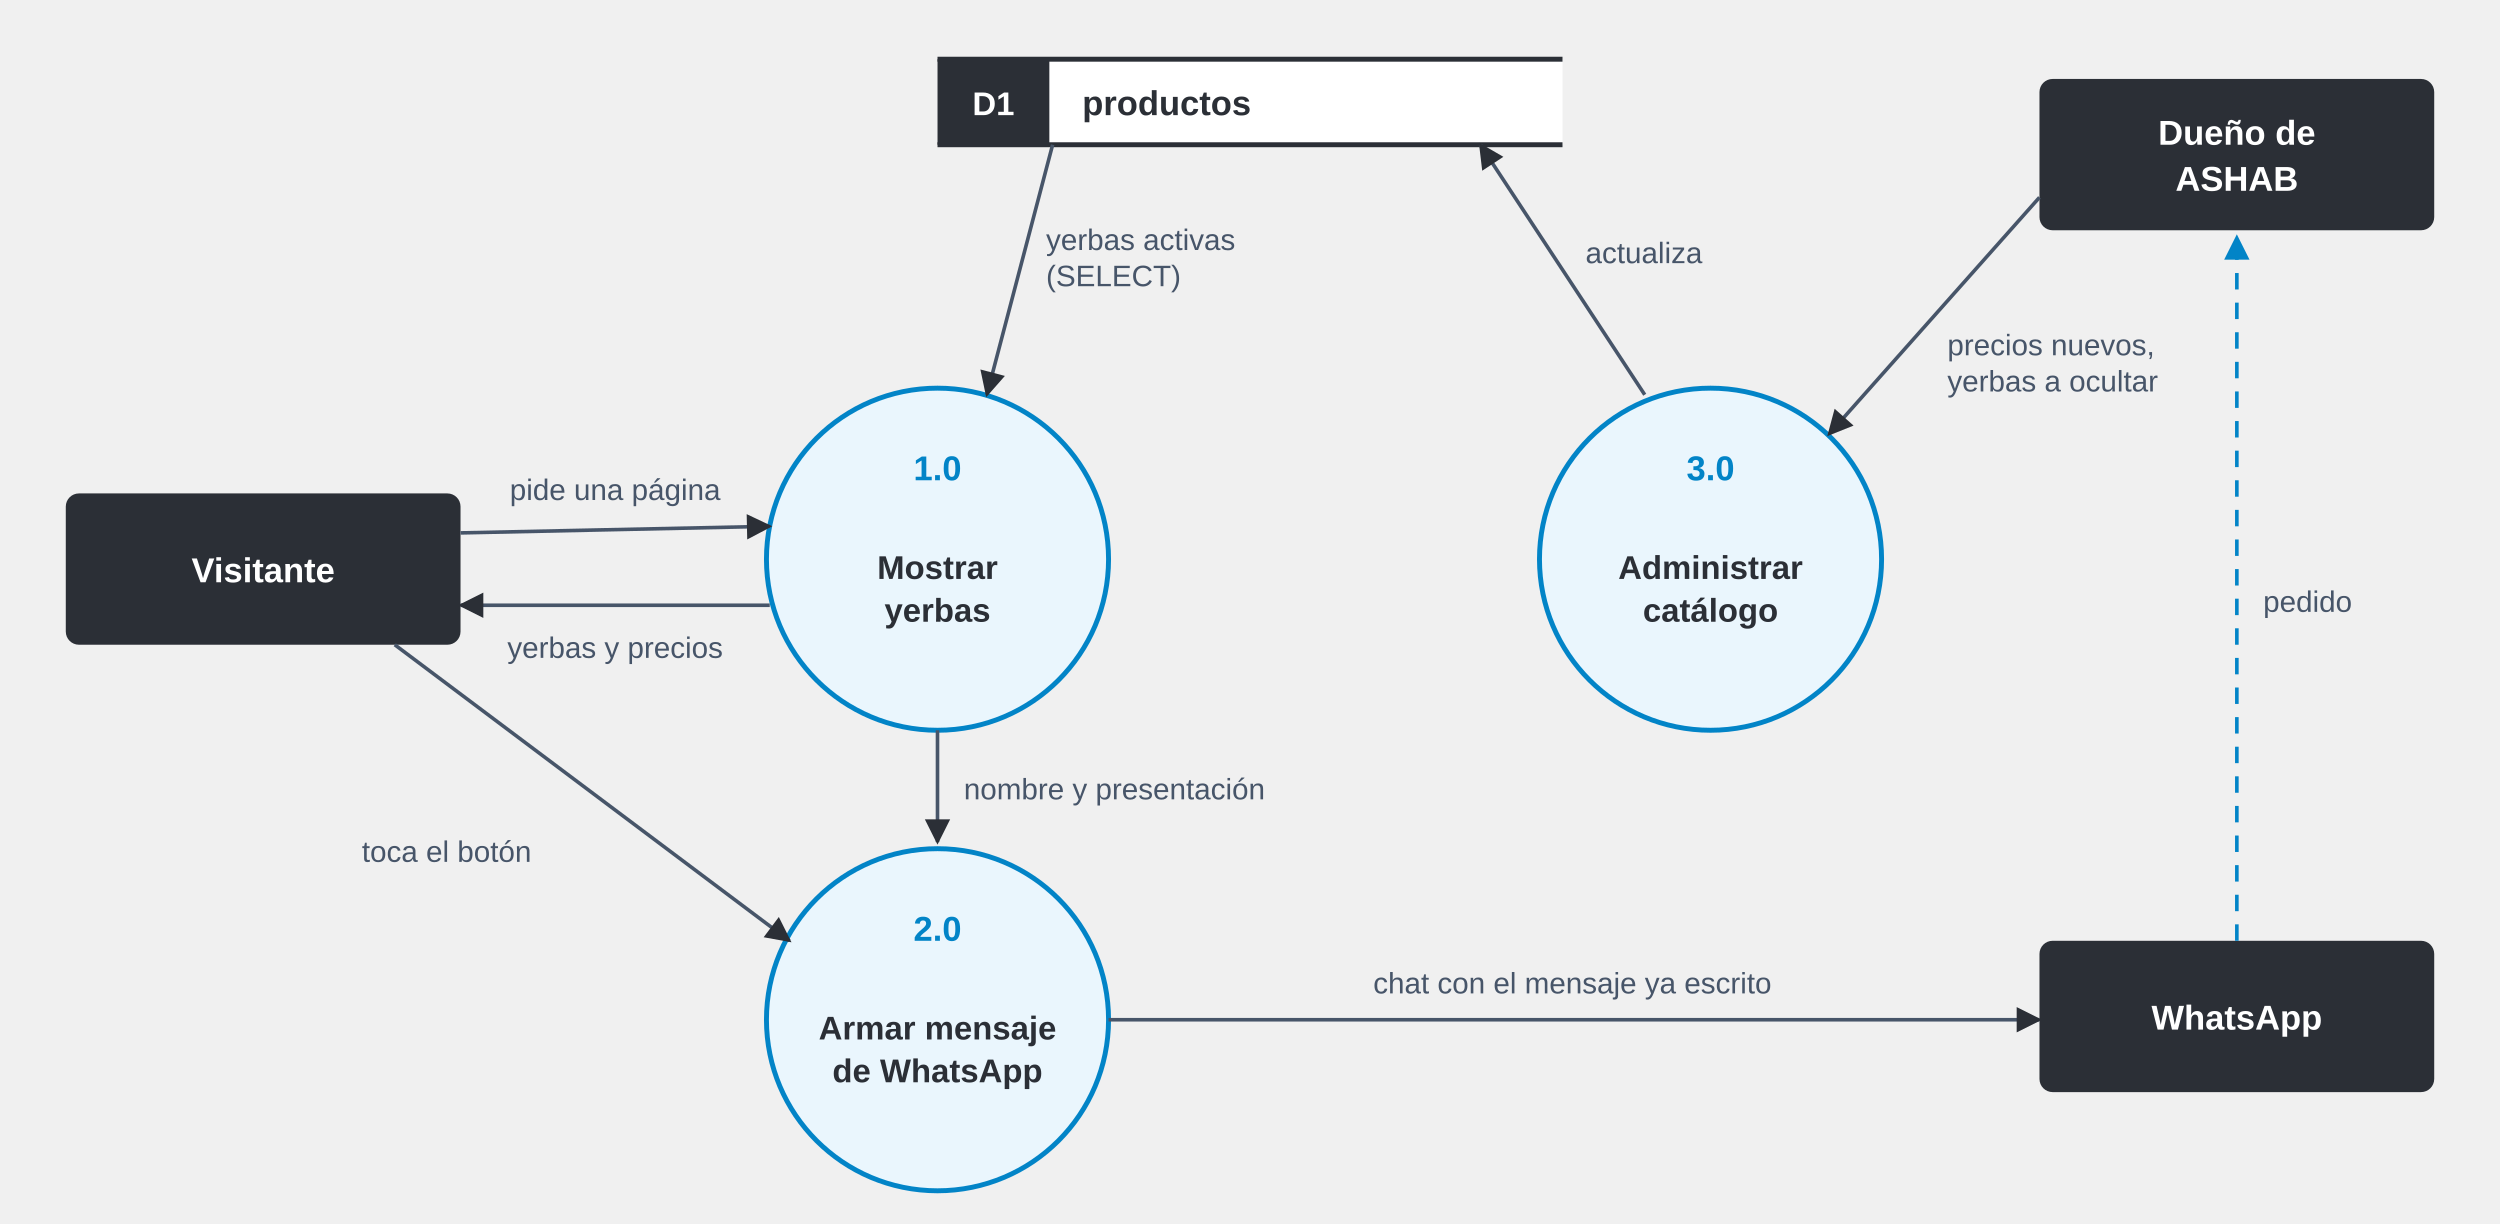
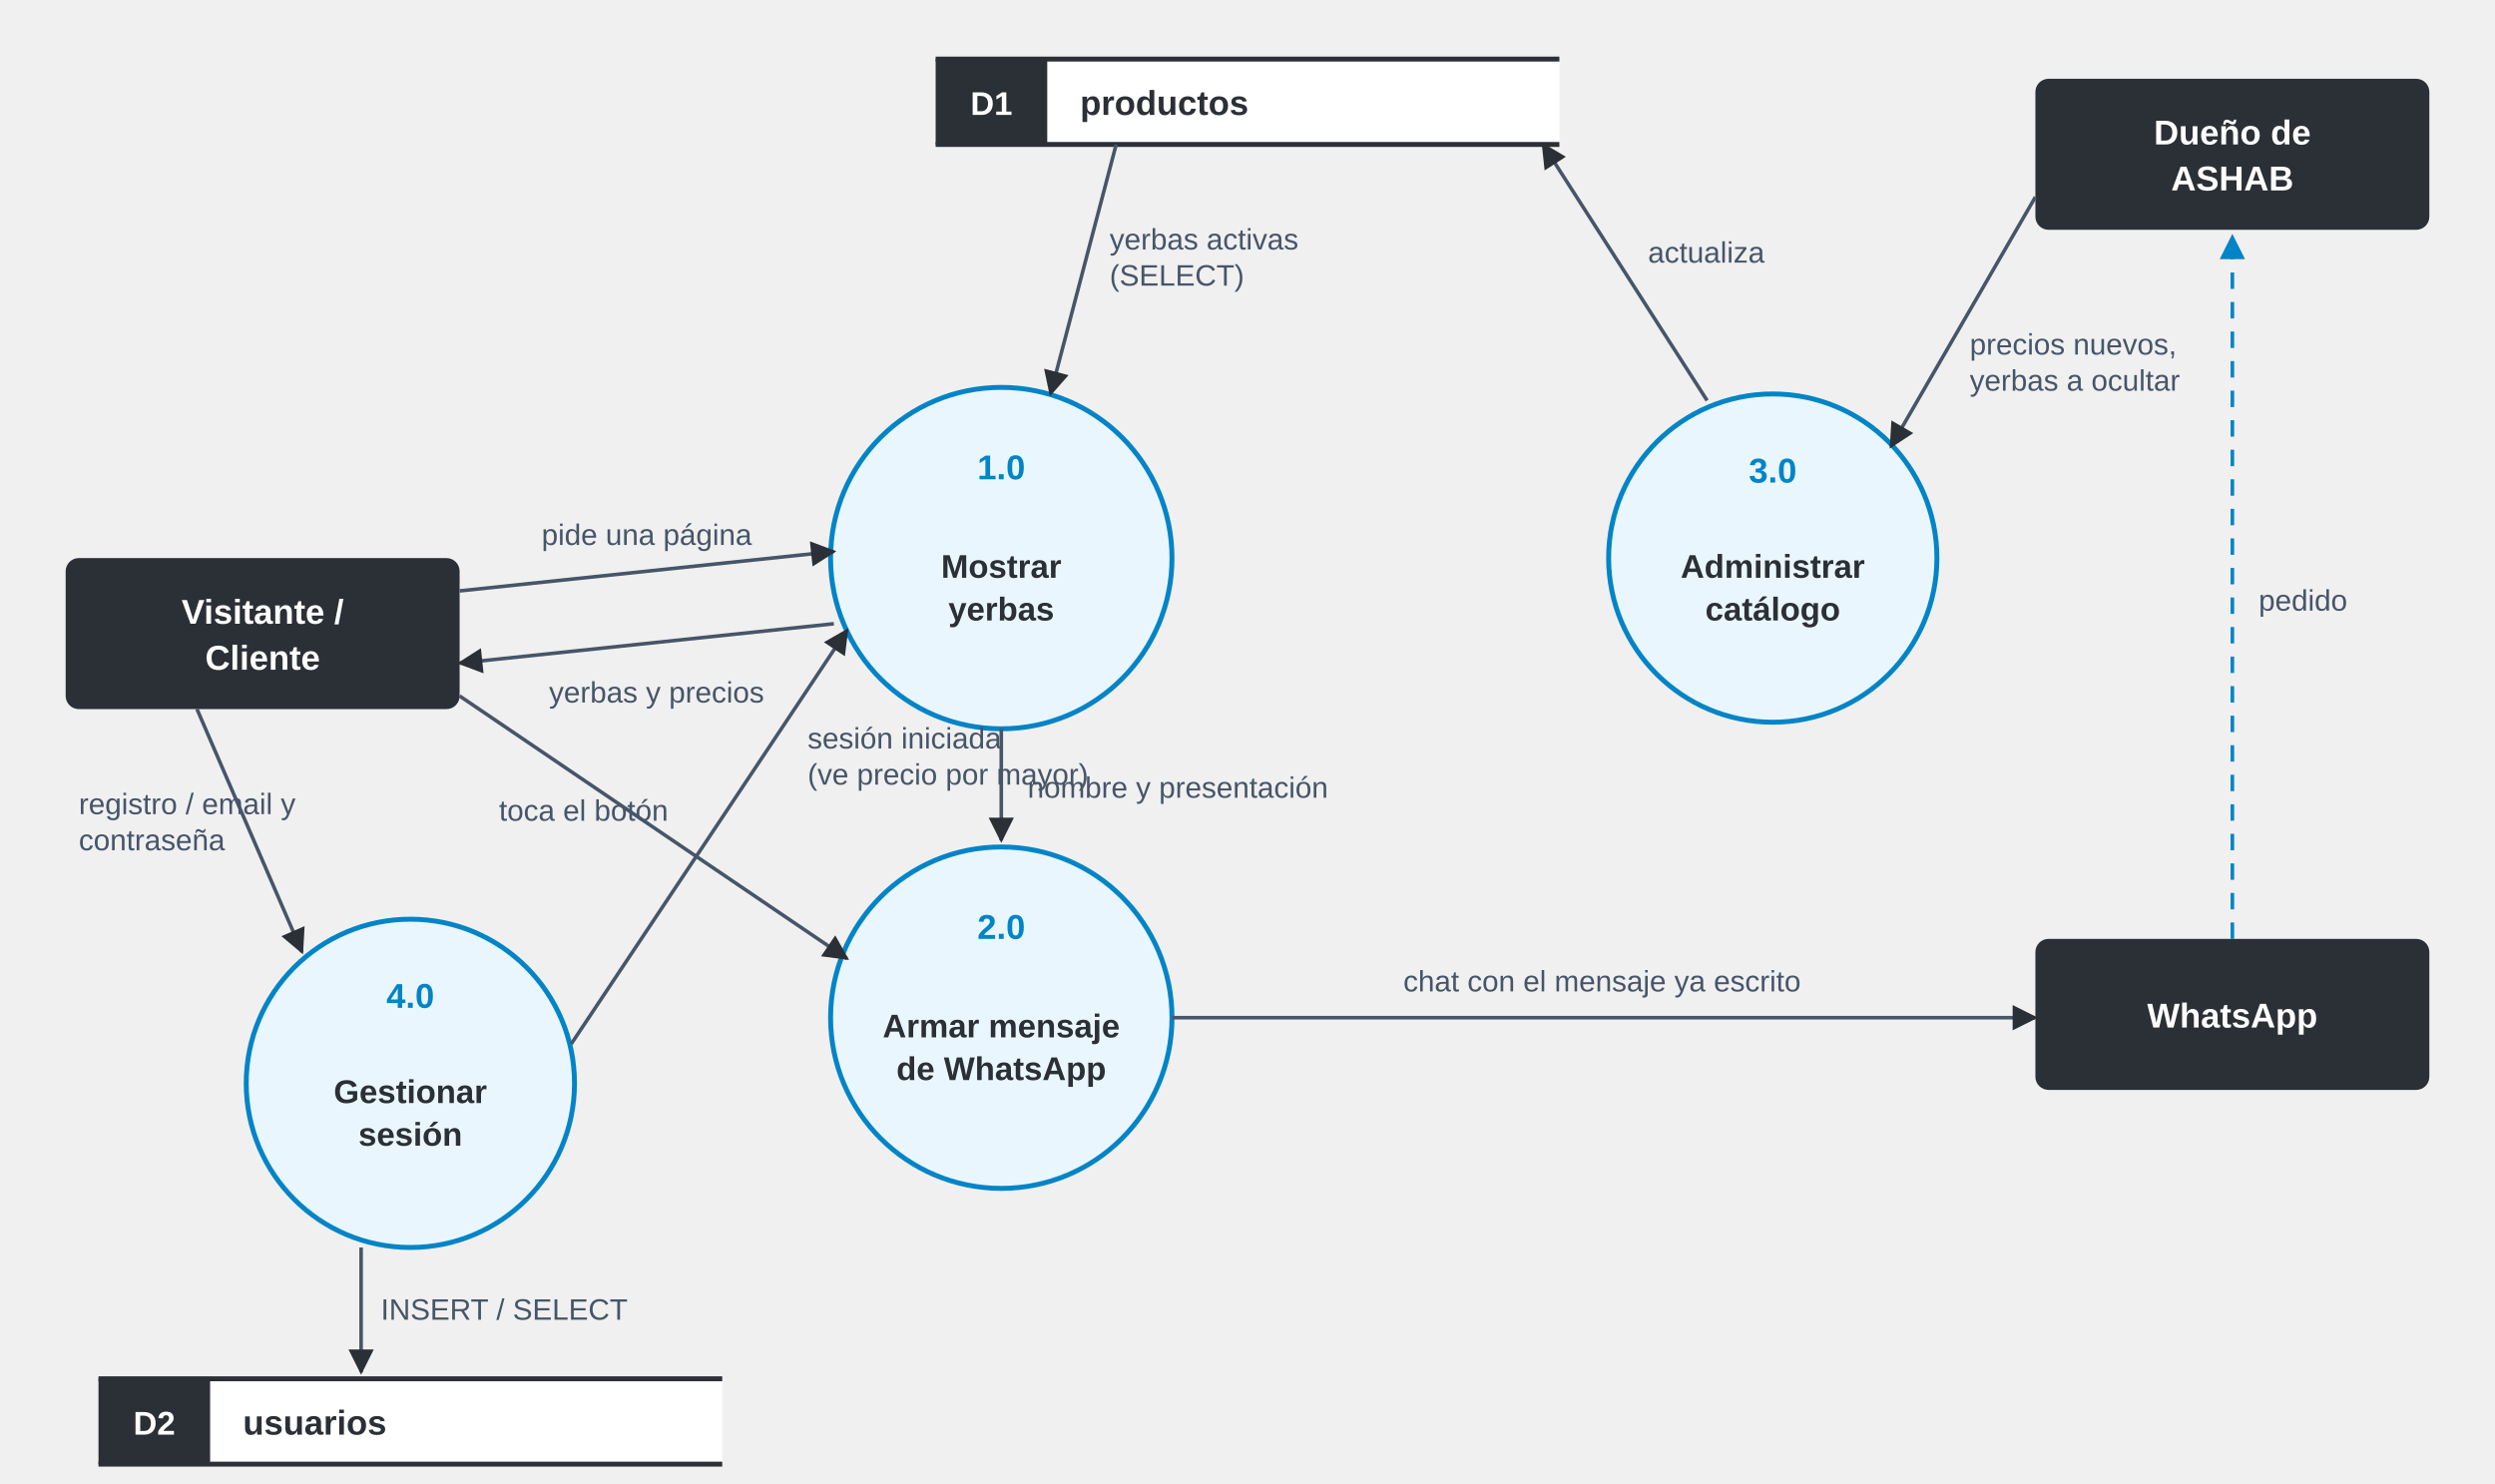
- <svg xmlns="http://www.w3.org/2000/svg" viewBox="0 0 760 372" width="780" font-family="Montserrat, Liberation Sans, Arial, sans-serif">
+ <svg xmlns="http://www.w3.org/2000/svg" viewBox="0 0 760 452" width="780" font-family="Montserrat, Liberation Sans, Arial, sans-serif">
  <defs>
    <marker id="fl" viewBox="0 0 10 10" refX="9" refY="5" markerWidth="7" markerHeight="7" orient="auto-start-reverse">
      <path d="M0,0 L10,5 L0,10 z" fill="#2B2F36" />
    </marker>
    <marker id="fr" viewBox="0 0 10 10" refX="9" refY="5" markerWidth="7" markerHeight="7" orient="auto-start-reverse">
      <path d="M0,0 L10,5 L0,10 z" fill="#0284C7" />
    </marker>
  </defs>
  <rect x="285" y="18" width="190" height="26" fill="#fff" />
  <line x1="285" y1="18" x2="475" y2="18" stroke="#2B2F36" stroke-width="1.5" />
  <line x1="285" y1="44" x2="475" y2="44" stroke="#2B2F36" stroke-width="1.5" />
  <rect x="285" y="18" width="34" height="26" fill="#2B2F36" />
  <text x="302" y="35" text-anchor="middle" font-size="10" fill="#fff" font-weight="bold">D1</text>
  <text x="329" y="35" text-anchor="start" font-size="10.5" fill="#2B2F36" font-weight="bold">productos</text>
-   <rect x="20" y="150" width="120" height="46" rx="4" fill="#2B2F36" />
-   <text x="80.0" y="177.0" text-anchor="middle" font-size="10.5" fill="#fff" font-weight="bold">Visitante</text>
+   <rect x="30" y="420" width="190" height="26" fill="#fff" />
+   <line x1="30" y1="420" x2="220" y2="420" stroke="#2B2F36" stroke-width="1.5" />
+   <line x1="30" y1="446" x2="220" y2="446" stroke="#2B2F36" stroke-width="1.5" />
+   <rect x="30" y="420" width="34" height="26" fill="#2B2F36" />
+   <text x="47" y="437" text-anchor="middle" font-size="10" fill="#fff" font-weight="bold">D2</text>
+   <text x="74" y="437" text-anchor="start" font-size="10.5" fill="#2B2F36" font-weight="bold">usuarios</text>
+   <rect x="20" y="170" width="120" height="46" rx="4" fill="#2B2F36" />
+   <text x="80.0" y="190.0" text-anchor="middle" font-size="10.5" fill="#fff" font-weight="bold">Visitante /</text>
+   <text x="80.0" y="204.0" text-anchor="middle" font-size="10.5" fill="#fff" font-weight="bold">Cliente</text>
  <rect x="620" y="24" width="120" height="46" rx="4" fill="#2B2F36" />
  <text x="680.0" y="44.0" text-anchor="middle" font-size="10.5" fill="#fff" font-weight="bold">Dueño de</text>
  <text x="680.0" y="58.0" text-anchor="middle" font-size="10.5" fill="#fff" font-weight="bold">ASHAB</text>
  <rect x="620" y="286" width="120" height="46" rx="4" fill="#2B2F36" />
  <text x="680.0" y="313.0" text-anchor="middle" font-size="10.5" fill="#fff" font-weight="bold">WhatsApp</text>
-   <circle cx="285" cy="170" r="52" fill="#EAF6FD" stroke="#0284C7" stroke-width="1.5" />
-   <text x="285" y="146.0" text-anchor="middle" font-size="10.5" fill="#0284C7" font-weight="bold">1.0</text>
-   <text x="285" y="176" text-anchor="middle" font-size="10" fill="#2B2F36" font-weight="bold">Mostrar</text>
-   <text x="285" y="189" text-anchor="middle" font-size="10" fill="#2B2F36" font-weight="bold">yerbas</text>
-   <circle cx="285" cy="310" r="52" fill="#EAF6FD" stroke="#0284C7" stroke-width="1.5" />
-   <text x="285" y="286.0" text-anchor="middle" font-size="10.5" fill="#0284C7" font-weight="bold">2.0</text>
-   <text x="285" y="316" text-anchor="middle" font-size="10" fill="#2B2F36" font-weight="bold">Armar mensaje</text>
-   <text x="285" y="329" text-anchor="middle" font-size="10" fill="#2B2F36" font-weight="bold">de WhatsApp</text>
-   <circle cx="520" cy="170" r="52" fill="#EAF6FD" stroke="#0284C7" stroke-width="1.5" />
-   <text x="520" y="146.0" text-anchor="middle" font-size="10.5" fill="#0284C7" font-weight="bold">3.0</text>
-   <text x="520" y="176" text-anchor="middle" font-size="10" fill="#2B2F36" font-weight="bold">Administrar</text>
-   <text x="520" y="189" text-anchor="middle" font-size="10" fill="#2B2F36" font-weight="bold">catálogo</text>
-   <line x1="320" y1="44" x2="300" y2="120" stroke="#475569" stroke-width="1.1" marker-end="url(#fl)" />
-   <text x="318" y="76" text-anchor="start" font-size="9" fill="#475569">yerbas activas</text>
-   <text x="318" y="87" text-anchor="start" font-size="9" fill="#475569">(SELECT)</text>
-   <line x1="140" y1="162" x2="234" y2="160" stroke="#475569" stroke-width="1.1" marker-end="url(#fl)" />
-   <text x="187" y="152" text-anchor="middle" font-size="9" fill="#475569">pide una página</text>
-   <line x1="234" y1="184" x2="140" y2="184" stroke="#475569" stroke-width="1.1" marker-end="url(#fl)" />
-   <text x="187" y="200" text-anchor="middle" font-size="9" fill="#475569">yerbas y precios</text>
-   <line x1="285" y1="222" x2="285" y2="256" stroke="#475569" stroke-width="1.1" marker-end="url(#fl)" />
-   <text x="293" y="243" text-anchor="start" font-size="9" fill="#475569">nombre y presentación</text>
-   <line x1="120" y1="196" x2="240" y2="286" stroke="#475569" stroke-width="1.1" marker-end="url(#fl)" />
-   <text x="110" y="262" text-anchor="start" font-size="9" fill="#475569">toca el botón</text>
-   <line x1="337" y1="310" x2="620" y2="310" stroke="#475569" stroke-width="1.1" marker-end="url(#fl)" />
-   <text x="478" y="302" text-anchor="middle" font-size="9" fill="#475569">chat con el mensaje ya escrito</text>
-   <line x1="620" y1="60" x2="556" y2="132" stroke="#475569" stroke-width="1.1" marker-end="url(#fl)" />
-   <text x="592" y="108" text-anchor="start" font-size="9" fill="#475569">precios nuevos,</text>
-   <text x="592" y="119" text-anchor="start" font-size="9" fill="#475569">yerbas a ocultar</text>
-   <line x1="500" y1="120" x2="450" y2="44" stroke="#475569" stroke-width="1.1" marker-end="url(#fl)" />
-   <text x="482" y="80" text-anchor="start" font-size="9" fill="#475569">actualiza</text>
+   <circle cx="305" cy="170" r="52" fill="#EAF6FD" stroke="#0284C7" stroke-width="1.5" />
+   <text x="305" y="146.0" text-anchor="middle" font-size="10.5" fill="#0284C7" font-weight="bold">1.0</text>
+   <text x="305" y="176" text-anchor="middle" font-size="10" fill="#2B2F36" font-weight="bold">Mostrar</text>
+   <text x="305" y="189" text-anchor="middle" font-size="10" fill="#2B2F36" font-weight="bold">yerbas</text>
+   <circle cx="305" cy="310" r="52" fill="#EAF6FD" stroke="#0284C7" stroke-width="1.5" />
+   <text x="305" y="286.0" text-anchor="middle" font-size="10.5" fill="#0284C7" font-weight="bold">2.0</text>
+   <text x="305" y="316" text-anchor="middle" font-size="10" fill="#2B2F36" font-weight="bold">Armar mensaje</text>
+   <text x="305" y="329" text-anchor="middle" font-size="10" fill="#2B2F36" font-weight="bold">de WhatsApp</text>
+   <circle cx="540" cy="170" r="50" fill="#EAF6FD" stroke="#0284C7" stroke-width="1.5" />
+   <text x="540" y="147.0" text-anchor="middle" font-size="10.5" fill="#0284C7" font-weight="bold">3.0</text>
+   <text x="540" y="176" text-anchor="middle" font-size="10" fill="#2B2F36" font-weight="bold">Administrar</text>
+   <text x="540" y="189" text-anchor="middle" font-size="10" fill="#2B2F36" font-weight="bold">catálogo</text>
+   <circle cx="125" cy="330" r="50" fill="#EAF6FD" stroke="#0284C7" stroke-width="1.5" />
+   <text x="125" y="307.0" text-anchor="middle" font-size="10.5" fill="#0284C7" font-weight="bold">4.0</text>
+   <text x="125" y="336" text-anchor="middle" font-size="10" fill="#2B2F36" font-weight="bold">Gestionar</text>
+   <text x="125" y="349" text-anchor="middle" font-size="10" fill="#2B2F36" font-weight="bold">sesión</text>
+   <line x1="340" y1="44" x2="320" y2="120" stroke="#475569" stroke-width="1.1" marker-end="url(#fl)" />
+   <text x="338" y="76" text-anchor="start" font-size="9" fill="#475569">yerbas activas</text>
+   <text x="338" y="87" text-anchor="start" font-size="9" fill="#475569">(SELECT)</text>
+   <line x1="140" y1="180" x2="254" y2="168" stroke="#475569" stroke-width="1.1" marker-end="url(#fl)" />
+   <text x="197" y="166" text-anchor="middle" font-size="9" fill="#475569">pide una página</text>
+   <line x1="254" y1="190" x2="140" y2="202" stroke="#475569" stroke-width="1.1" marker-end="url(#fl)" />
+   <text x="200" y="214" text-anchor="middle" font-size="9" fill="#475569">yerbas y precios</text>
+   <line x1="305" y1="222" x2="305" y2="256" stroke="#475569" stroke-width="1.1" marker-end="url(#fl)" />
+   <text x="313" y="243" text-anchor="start" font-size="9" fill="#475569">nombre y presentación</text>
+   <line x1="140" y1="212" x2="258" y2="292" stroke="#475569" stroke-width="1.1" marker-end="url(#fl)" />
+   <text x="152" y="250" text-anchor="start" font-size="9" fill="#475569">toca el botón</text>
+   <line x1="357" y1="310" x2="620" y2="310" stroke="#475569" stroke-width="1.1" marker-end="url(#fl)" />
+   <text x="488" y="302" text-anchor="middle" font-size="9" fill="#475569">chat con el mensaje ya escrito</text>
+   <line x1="620" y1="60" x2="576" y2="136" stroke="#475569" stroke-width="1.1" marker-end="url(#fl)" />
+   <text x="600" y="108" text-anchor="start" font-size="9" fill="#475569">precios nuevos,</text>
+   <text x="600" y="119" text-anchor="start" font-size="9" fill="#475569">yerbas a ocultar</text>
+   <line x1="520" y1="122" x2="470" y2="44" stroke="#475569" stroke-width="1.1" marker-end="url(#fl)" />
+   <text x="502" y="80" text-anchor="start" font-size="9" fill="#475569">actualiza</text>
+   <line x1="60" y1="216" x2="92" y2="290" stroke="#475569" stroke-width="1.1" marker-end="url(#fl)" />
+   <text x="24" y="248" text-anchor="start" font-size="9" fill="#475569">registro / email y</text>
+   <text x="24" y="259" text-anchor="start" font-size="9" fill="#475569">contraseña</text>
+   <line x1="110" y1="380" x2="110" y2="418" stroke="#475569" stroke-width="1.1" marker-end="url(#fl)" />
+   <text x="116" y="402" text-anchor="start" font-size="9" fill="#475569">INSERT / SELECT</text>
+   <line x1="174" y1="318" x2="258" y2="192" stroke="#475569" stroke-width="1.1" marker-end="url(#fl)" />
+   <text x="246" y="228" text-anchor="start" font-size="9" fill="#475569">sesión iniciada</text>
+   <text x="246" y="239" text-anchor="start" font-size="9" fill="#475569">(ve precio por mayor)</text>
  <line x1="680" y1="286" x2="680" y2="72" stroke="#0284C7" stroke-width="1.1" stroke-dasharray="5 4" marker-end="url(#fr)" />
  <text x="688" y="186" text-anchor="start" font-size="9" fill="#475569">pedido</text>
</svg>
